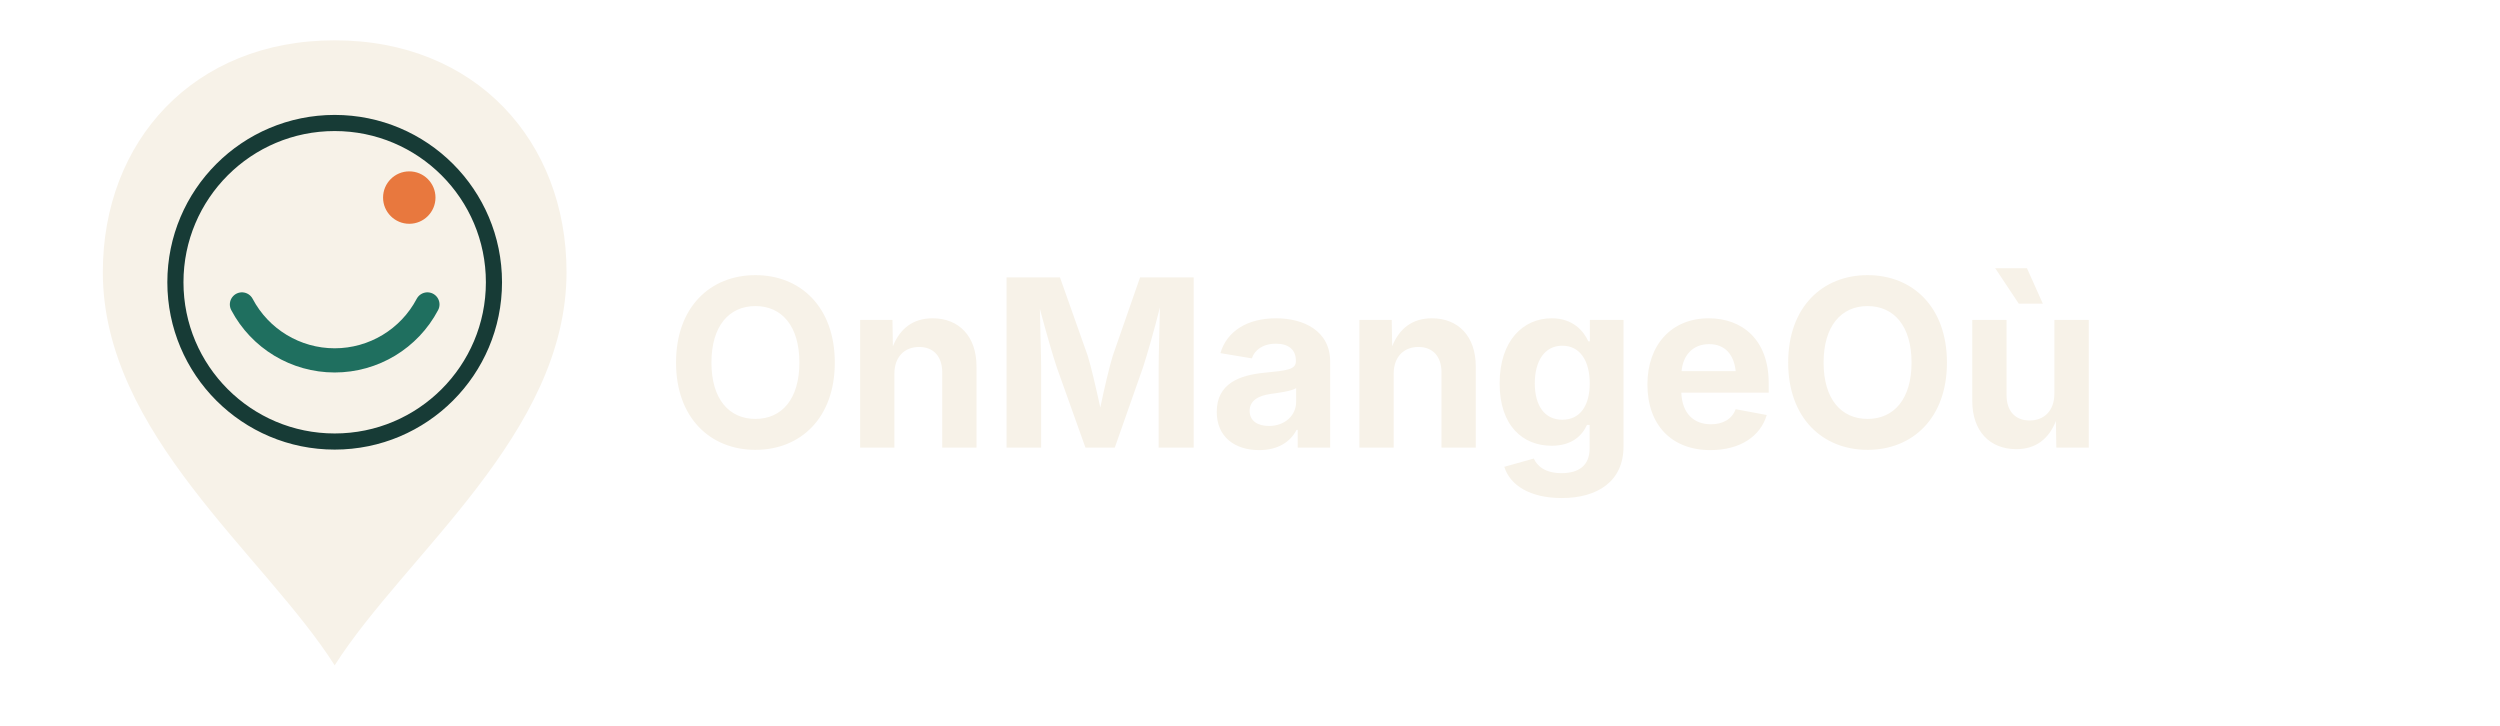
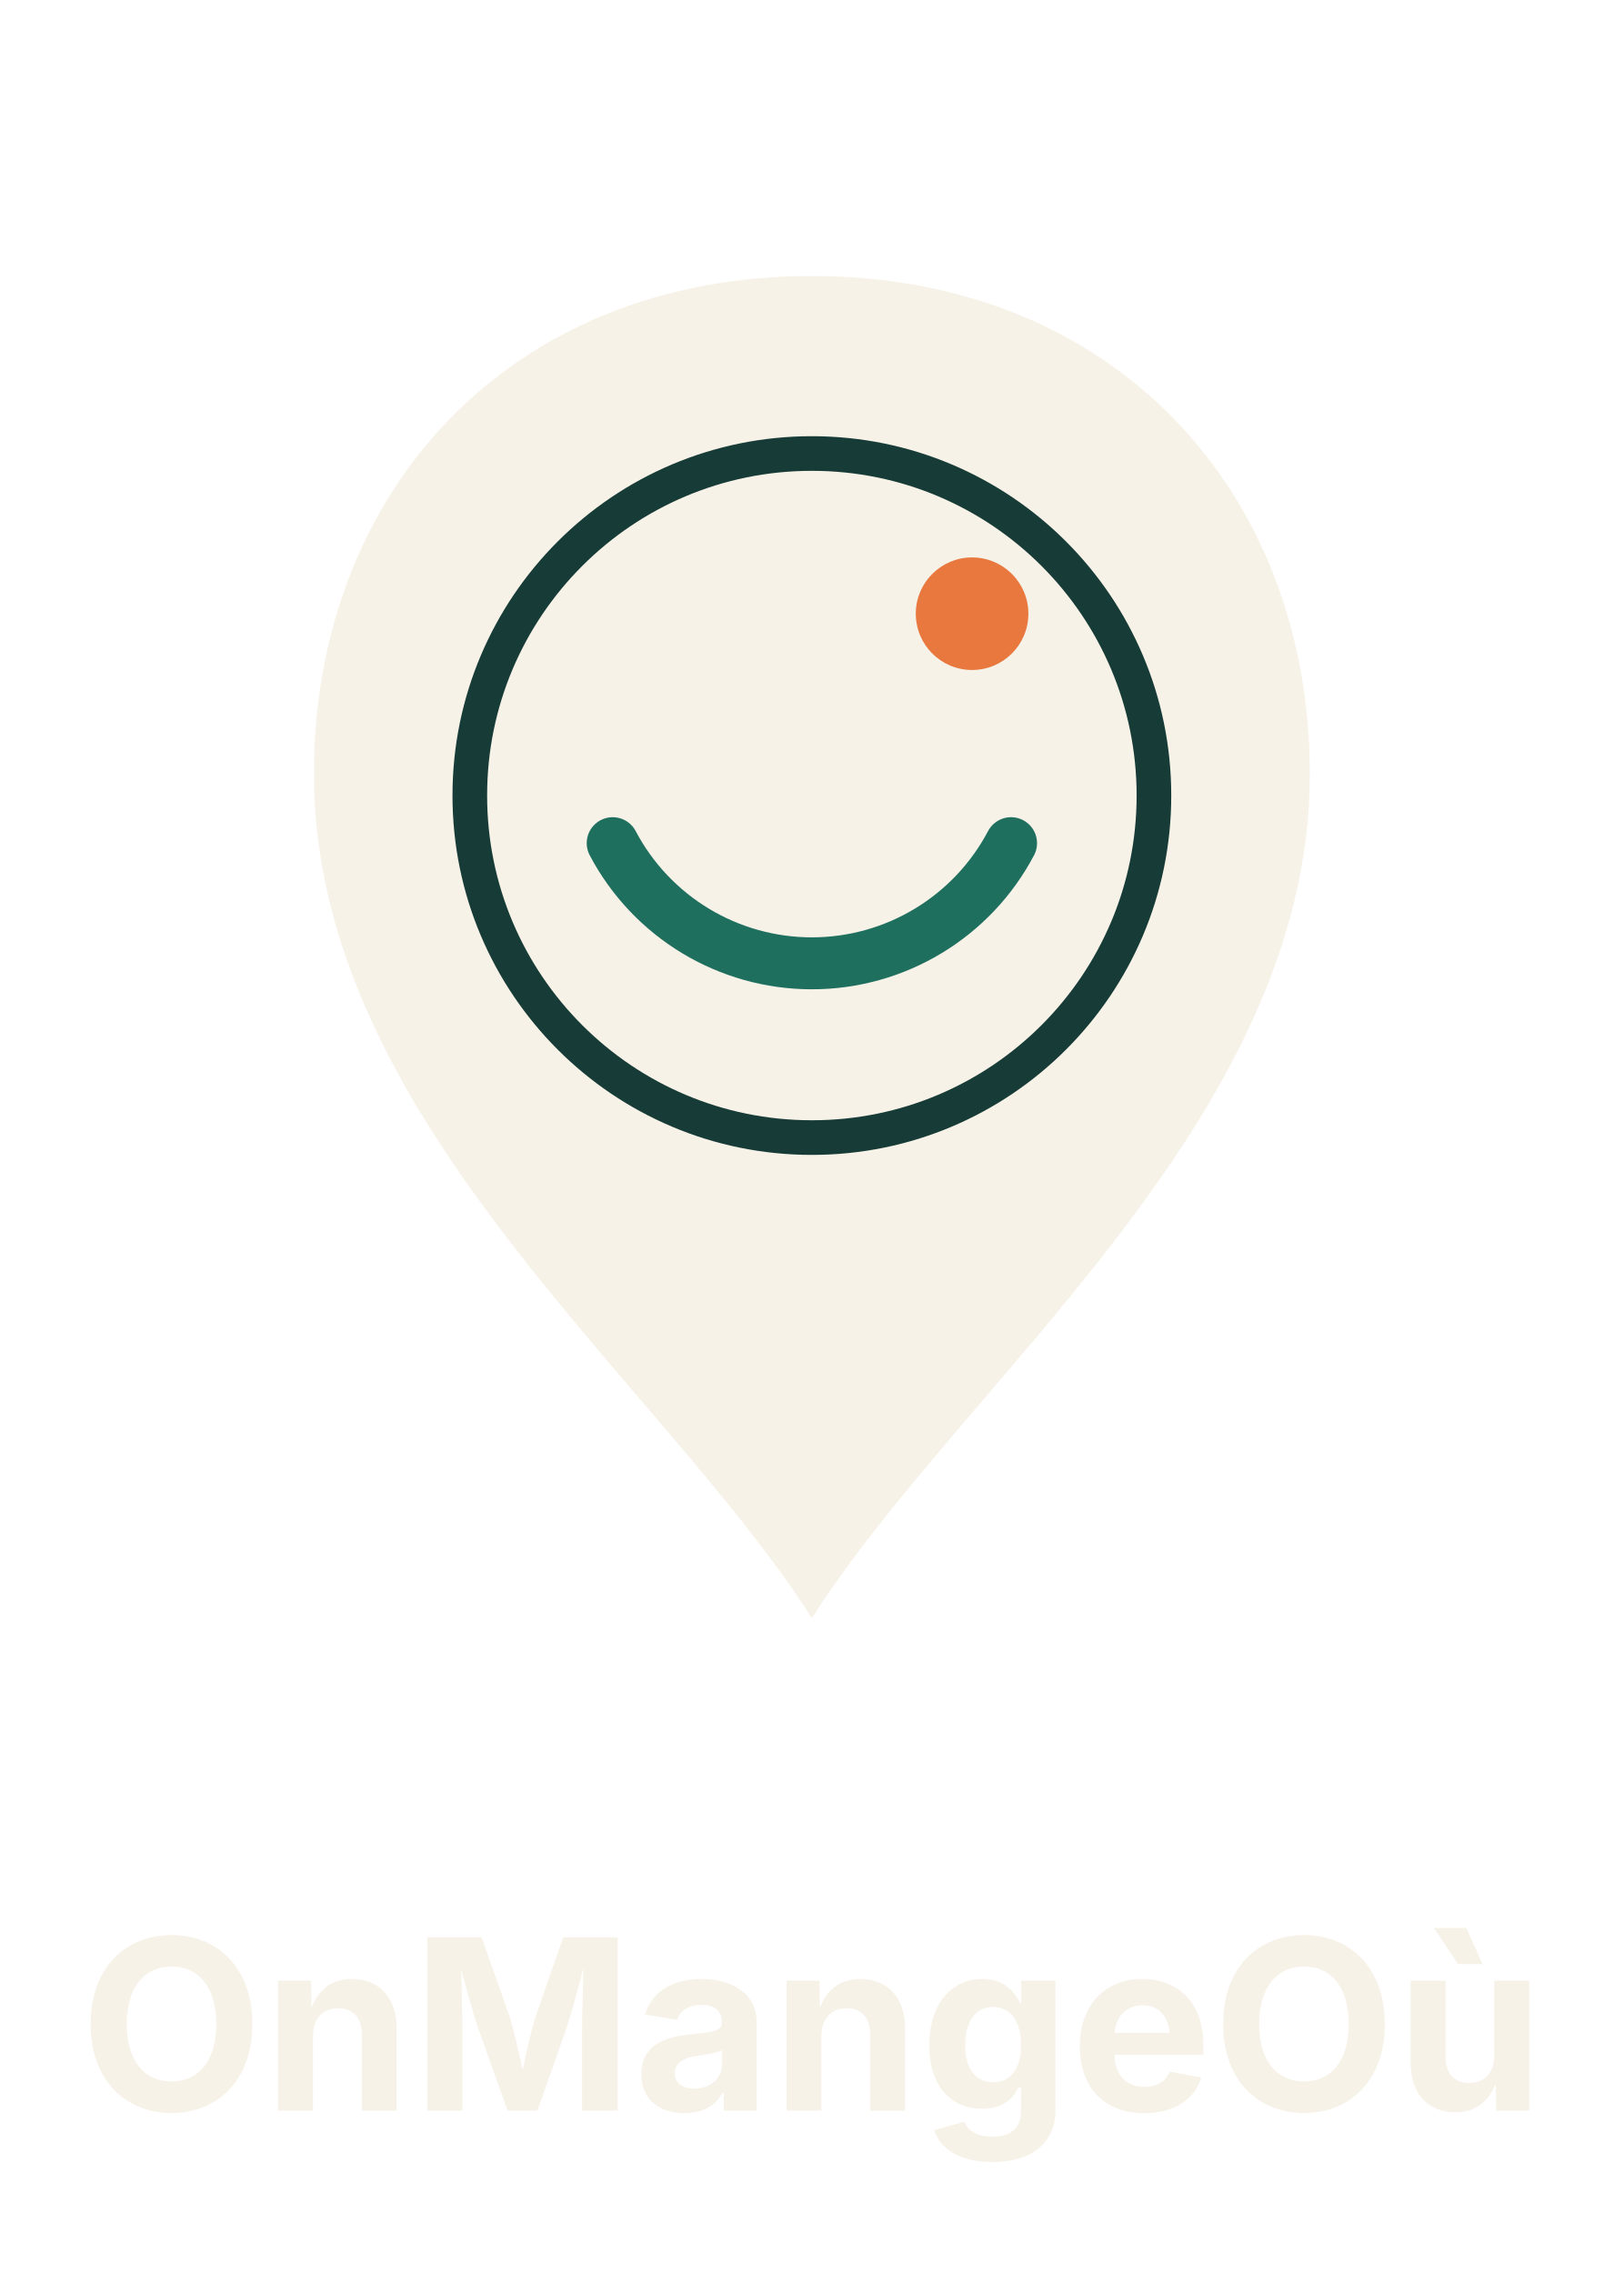
- <svg xmlns="http://www.w3.org/2000/svg" viewBox="0 0 620 180" width="620" height="180" role="img" aria-labelledby="onmangeou-full-dark-title">
+ <svg xmlns="http://www.w3.org/2000/svg" viewBox="0 0 300 420" width="300" height="420" role="img" aria-labelledby="onmangeou-full-dark-title">
  <g aria-hidden="true">
-     <g transform="translate(8 0) scale(.5)">
+     <g transform="translate(150 175) scale(0.8) translate(-150 -175)">
      <path d="M150 20C220 20 265 70 265 135C265 215 185 275 150 330C115 275 35 215 35 135C35 70 80 20 150 20Z" fill="#F7F2E8" />
      <circle cx="150" cy="140" r="79" fill="none" stroke="#173B36" stroke-width="8" />
      <path d="M104 151A52 52 0 0 0 196 151" fill="none" stroke="#1F6F5F" stroke-width="12" stroke-linecap="round" />
      <circle cx="187" cy="98" r="13" fill="#E8783E" />
    </g>
-     <text x="165" y="111" font-family="Inter, Arial, sans-serif" font-size="58" font-weight="700" fill="#F7F2E8">OnMangeOù</text>
+     <text x="150" y="390" text-anchor="middle" font-family="Inter, Arial, sans-serif" font-size="44" font-weight="700" fill="#F7F2E8">OnMangeOù</text>
  </g>
</svg>
